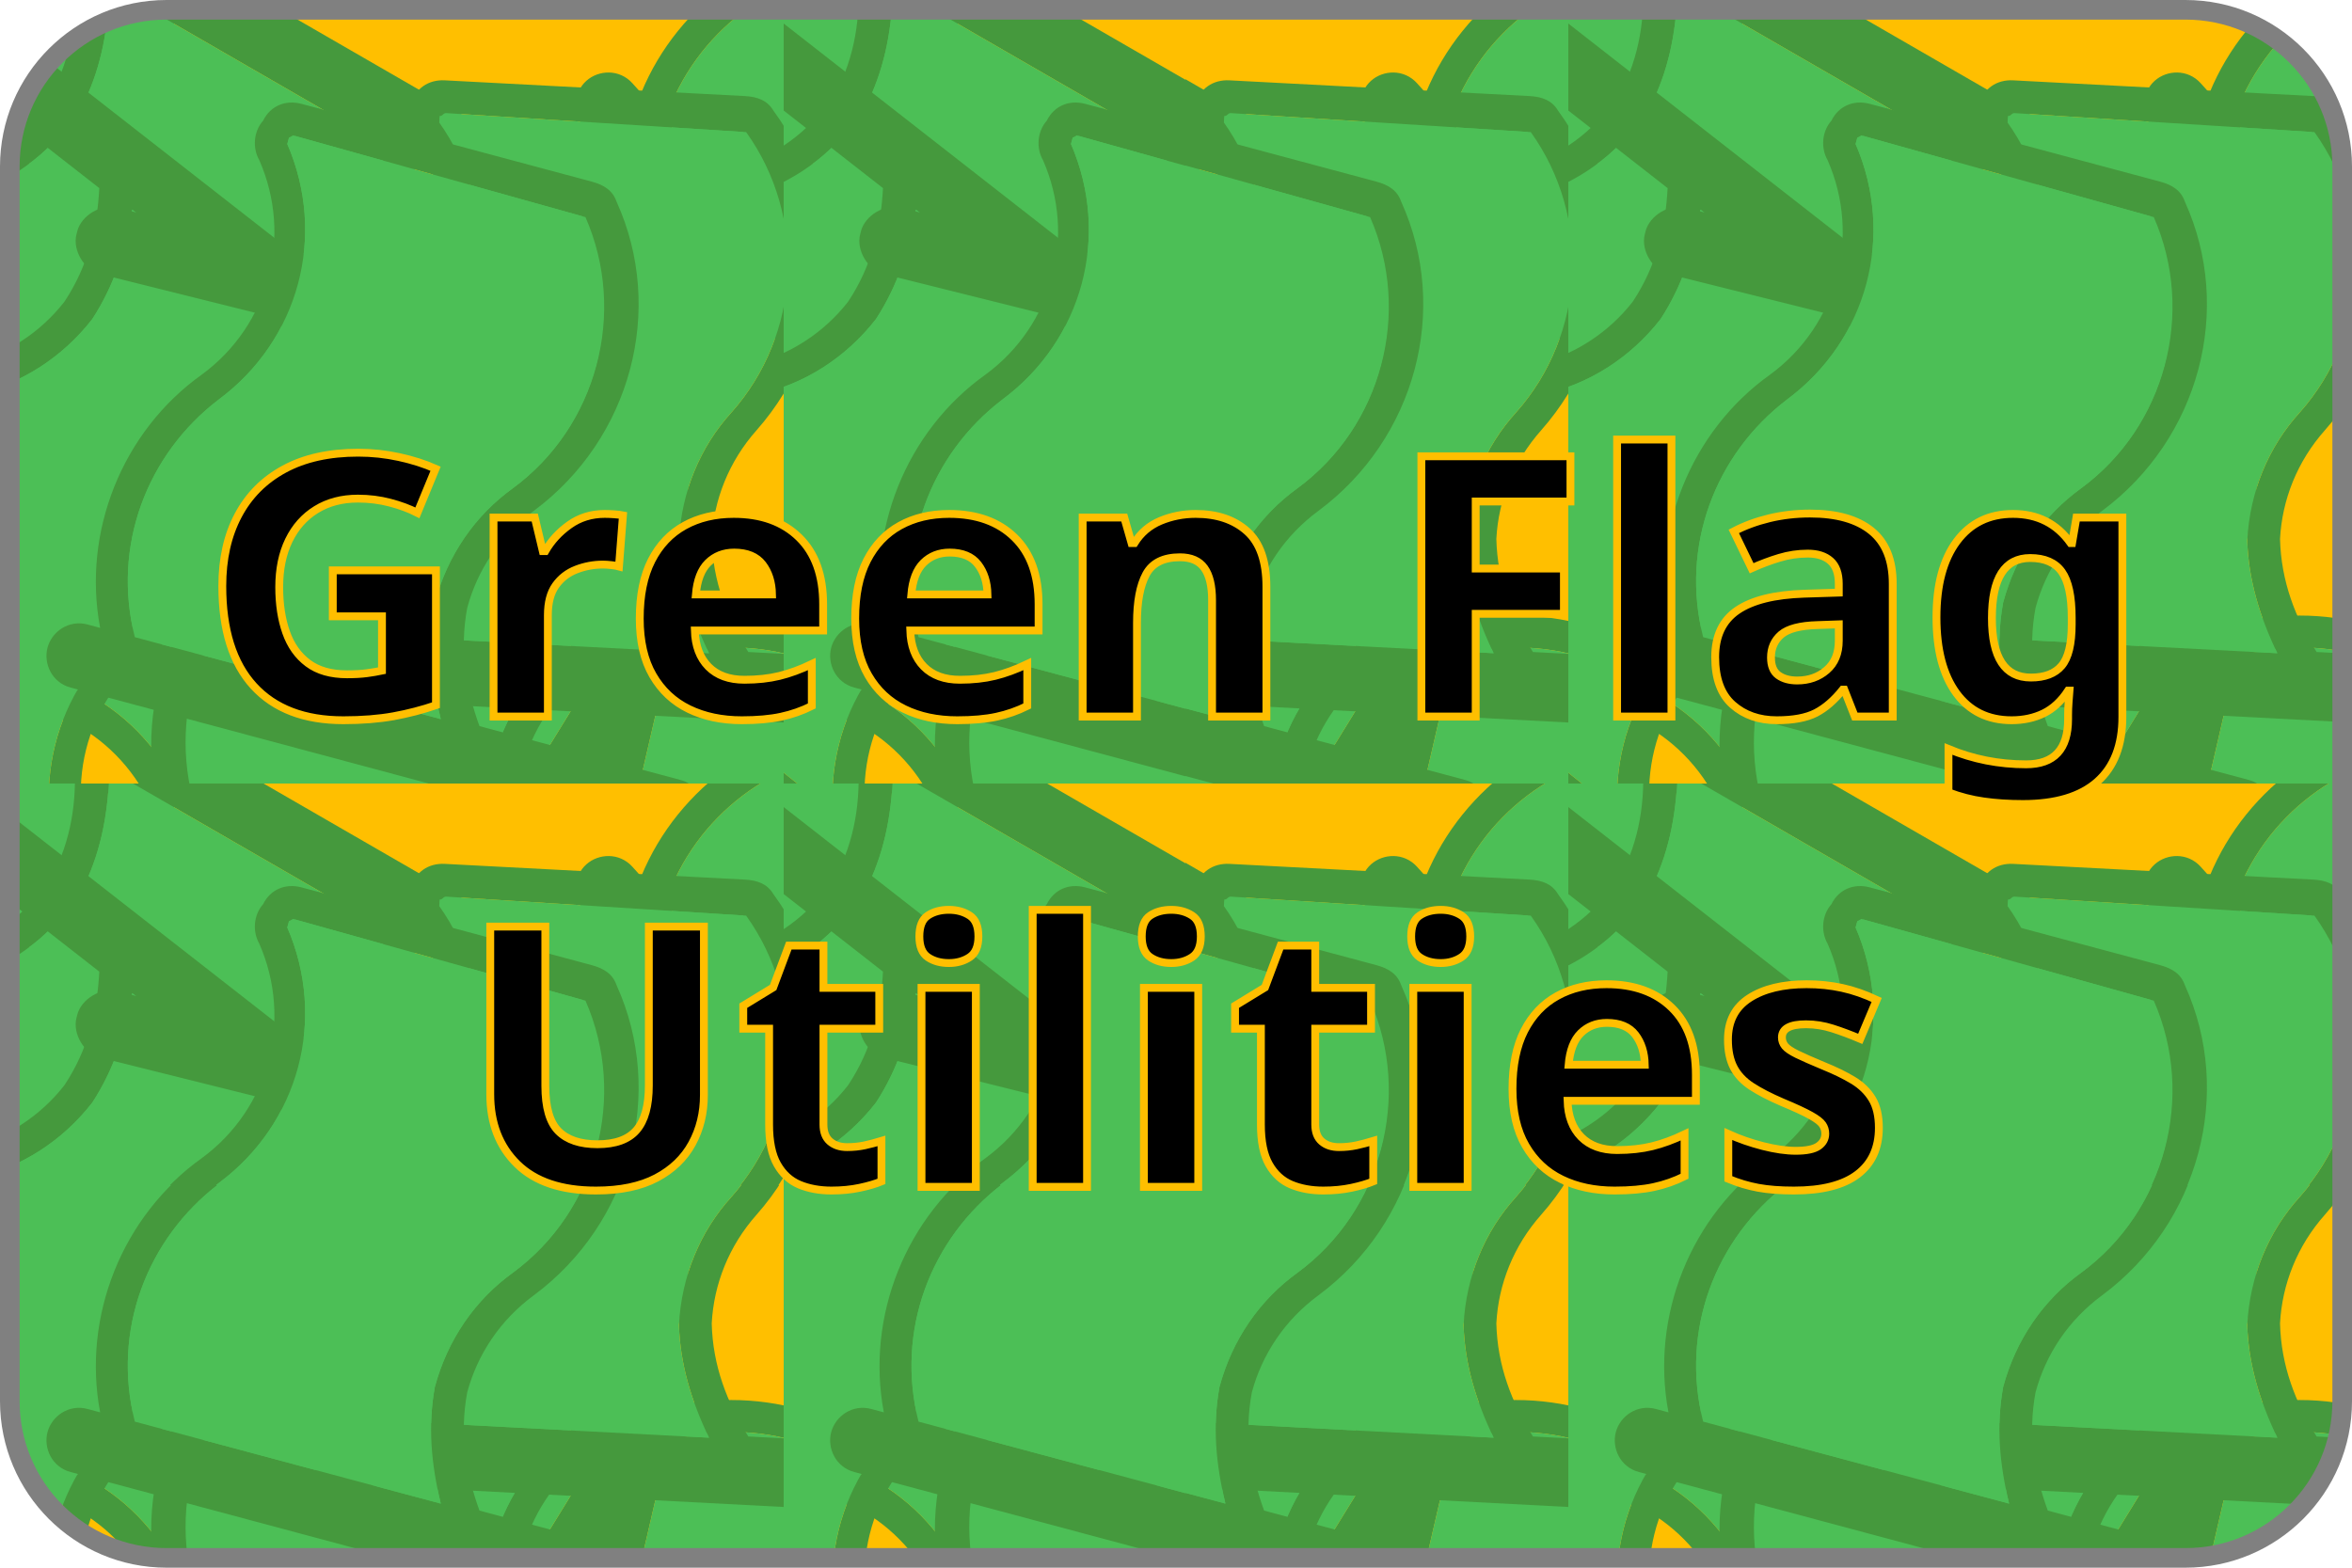
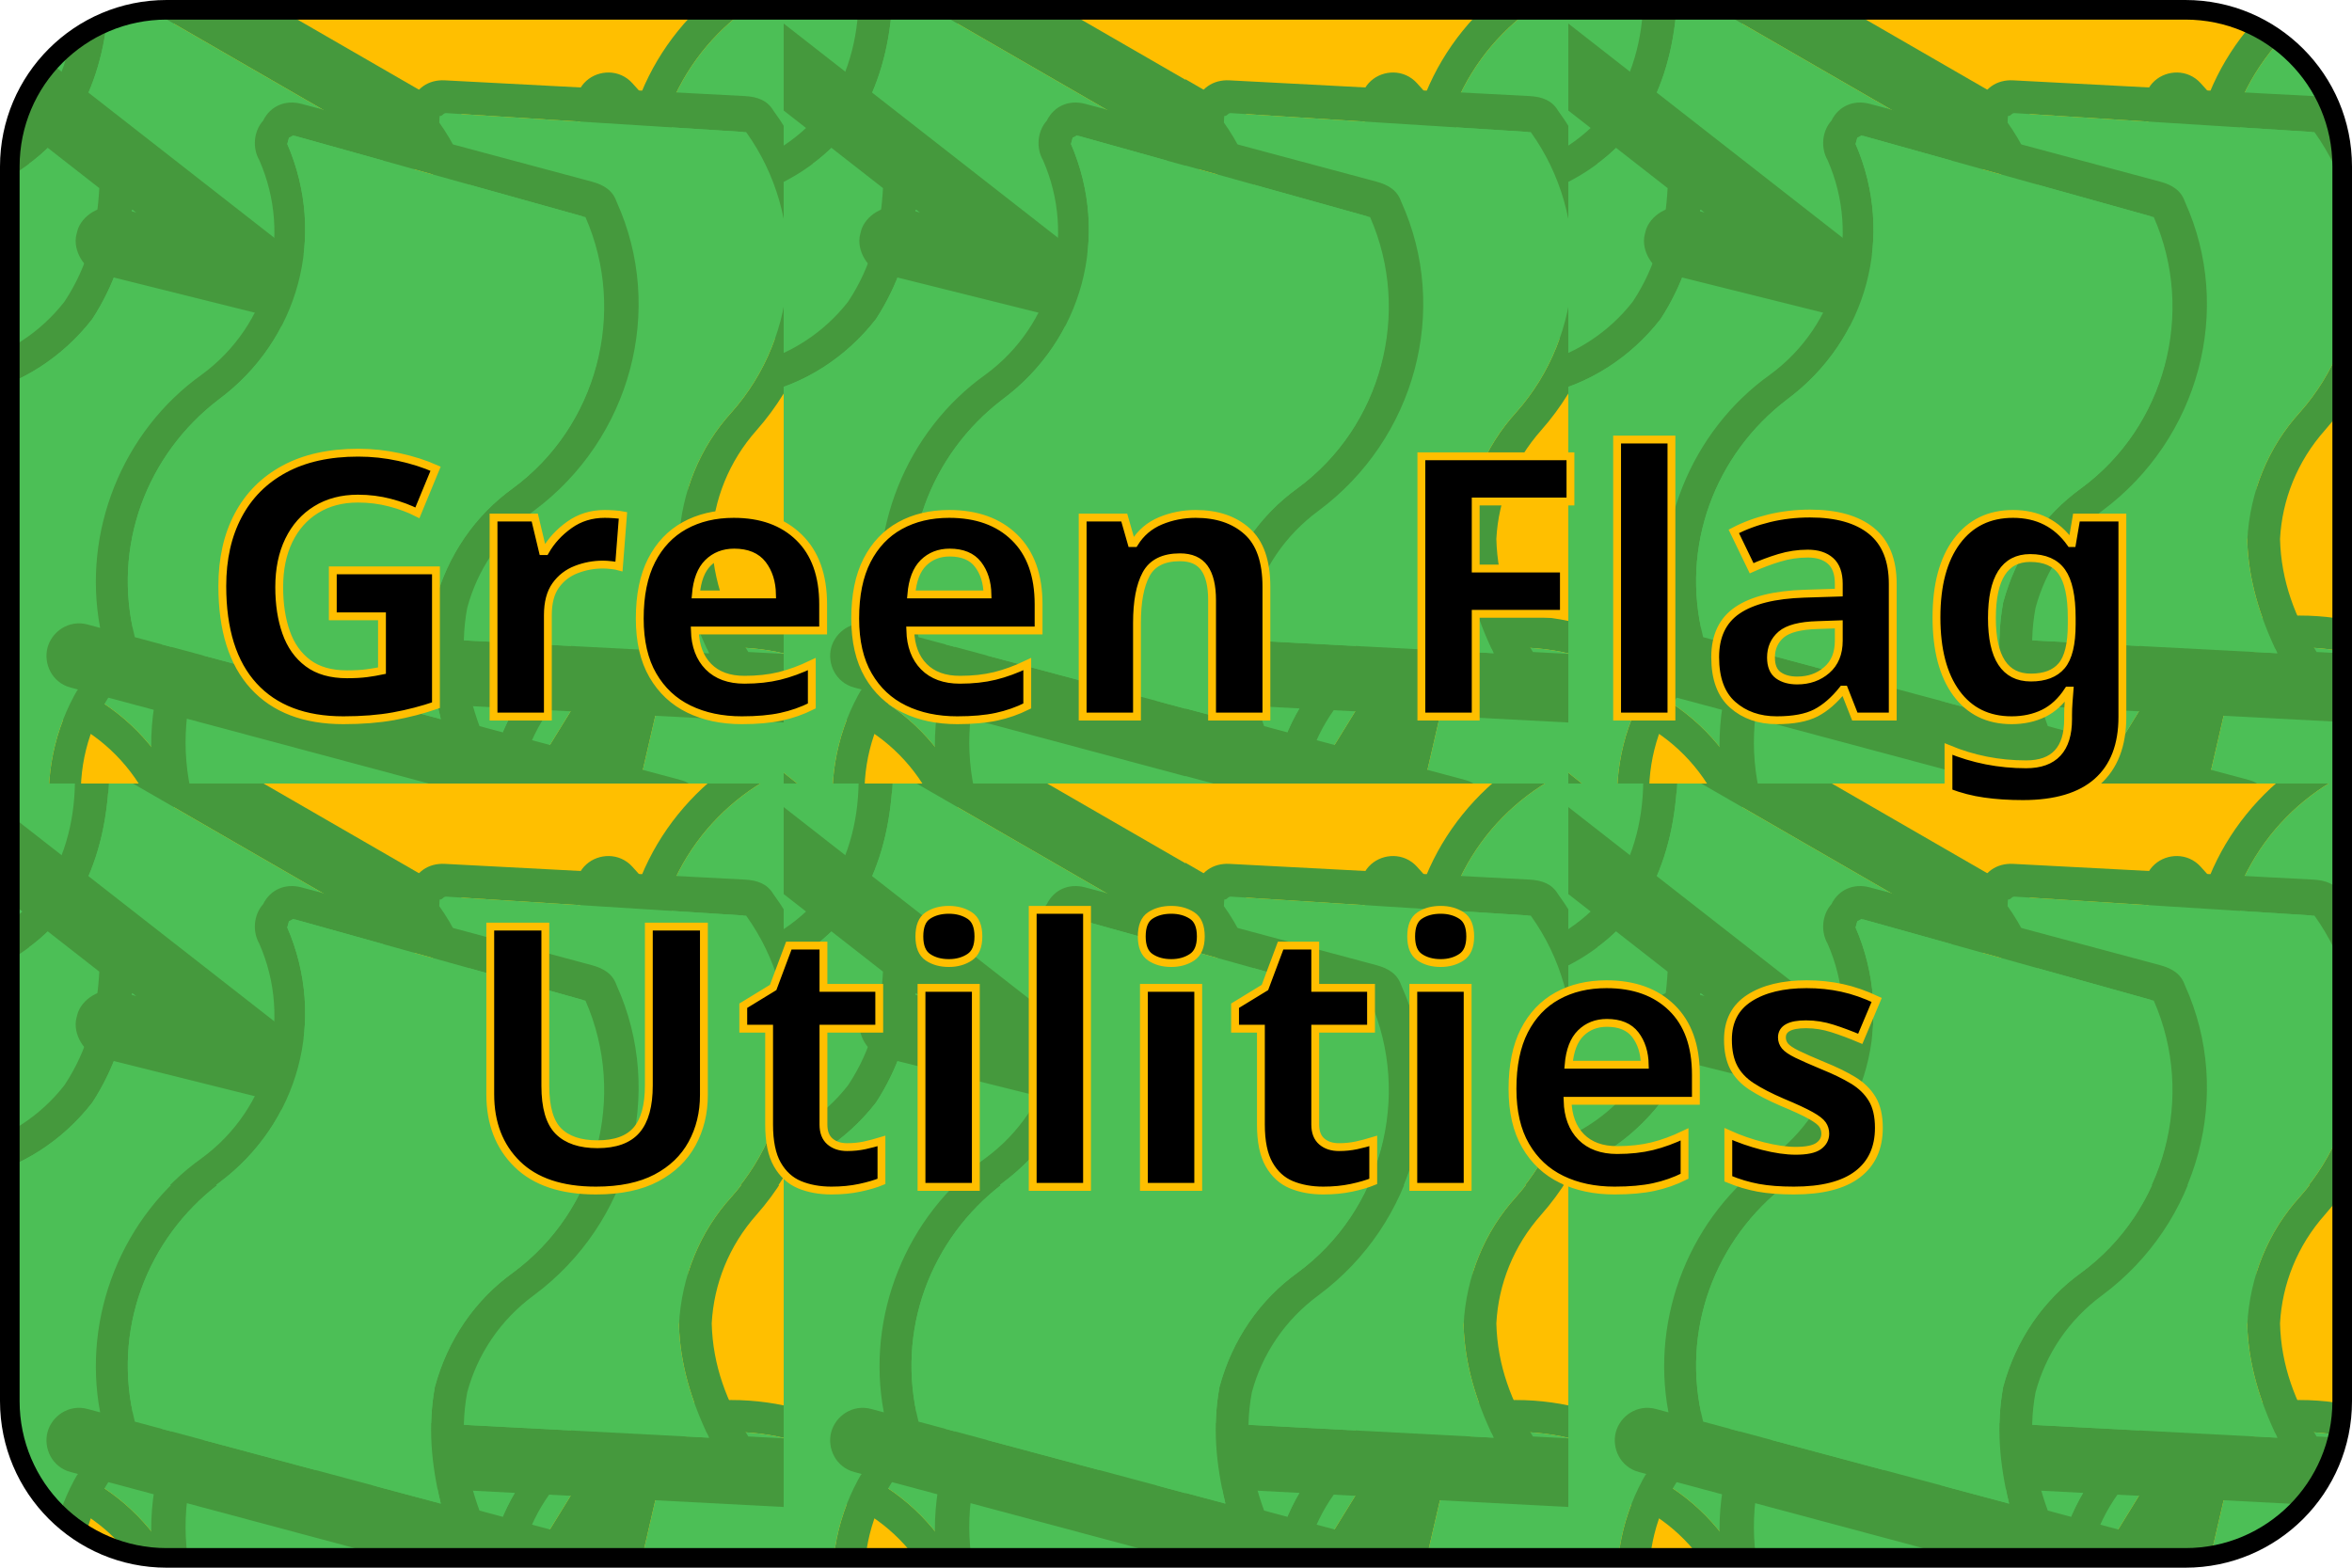
<svg xmlns="http://www.w3.org/2000/svg" viewBox="0 0 600 400" width="600" height="400">
  <defs>
    <svg id="icon" width="53.333" height="53.333" transform="translate(5,5)" viewBox="0 0 24 24" xml:space="preserve">
      <path d="M20.8 3.7c-.4-.2-.9-.1-1.2.2-2 1.6-4.8 1.6-6.8 0-2.3-1.9-5.6-2.3-8.3-1v-.4c0-.6-.5-1-1-1s-1 .4-1 1v18.8c0 .5.5 1 1 1h.1c.5 0 1-.5 1-1v-6.4c1-.7 2.1-1.2 3.4-1.3 1.2 0 2.4.4 3.4 1.2 2.9 2.3 7 2.3 9.8 0 .3-.2.4-.5.4-.9V4.7c0-.5-.3-.9-.8-1m-.3 10.2C18 16 14.4 16 11.9 14c-1.1-.9-2.5-1.4-4-1.4-1.2.1-2.3.5-3.4 1.1V4c2.5-1.4 5.5-1.1 7.7.6 2.4 1.9 5.7 1.9 8.1 0h.2l.1.1z" style="fill:#45993d" />
      <path d="m20.6 4.8-.1 9.1v.1c-2.5 2-6.1 2-8.6 0-1.1-.9-2.5-1.4-4-1.4-1.2.1-2.3.5-3.4 1.1V4c2.5-1.4 5.5-1.1 7.7.6 2.4 1.9 5.7 1.9 8.1 0h.2c0 .1.1.1.1.2" style="fill:#4cbf56" />
    </svg>
    <pattern id="flagPattern" x="0" y="0" width="200" height="200" patternUnits="userSpaceOnUse">
      <rect width="200" height="200" fill="#FFBF00" />
      <use href="#icon" transform="rotate(177, 33.3333, 33.3333)" x="0" y="0" />
      <use href="#icon" transform="rotate(120, 100, 33.3333)" x="66.667" y="0" />
      <use href="#icon" transform="rotate(31, 33.3333, 100)" x="0" y="66.667" />
      <use href="#icon" transform="rotate(128, 100, 100)" x="66.667" y="66.667" />
      <use href="#icon" transform="rotate(318, 166.6667, 33.3333)" x="133.333" y="0" />
      <use href="#icon" transform="rotate(104, 166.6667, 100)" x="133.333" y="66.667" />
      <use href="#icon" transform="rotate(13, 166.6667, 166.6667)" x="133.333" y="133.333" />
      <use href="#icon" transform="rotate(273, 100, 166.6667)" x="66.667" y="133.333" />
      <use href="#icon" transform="rotate(285, 33.3333, 166.6667)" x="0" y="133.333" />
    </pattern>
  </defs>
-   <rect x="2.5" y="2.5" width="595" height="395" rx="40" ry="40" fill="url(#flagPattern)" stroke="gray" stroke-width="5" />
+   <rect x="2.5" y="2.5" width="595" height="395" rx="40" ry="40" fill="url(#flagPattern)" stroke="black" stroke-width="5" />
  <text x="300" y="150" font-family="Comic Sans MS, Segoe Print, Sans-Serif" font-size="93" fill="black" stroke="#FFBF00" font-weight="600" stroke-width="2" text-anchor="middle" dominant-baseline="middle"> Green Flag </text>
  <text x="300" y="270" font-family="Comic Sans MS, Segoe Print, Sans-Serif" font-size="93" fill="black" stroke="#FFBF00" font-weight="600" stroke-width="2" text-anchor="middle" dominant-baseline="middle"> Utilities </text>
</svg>
